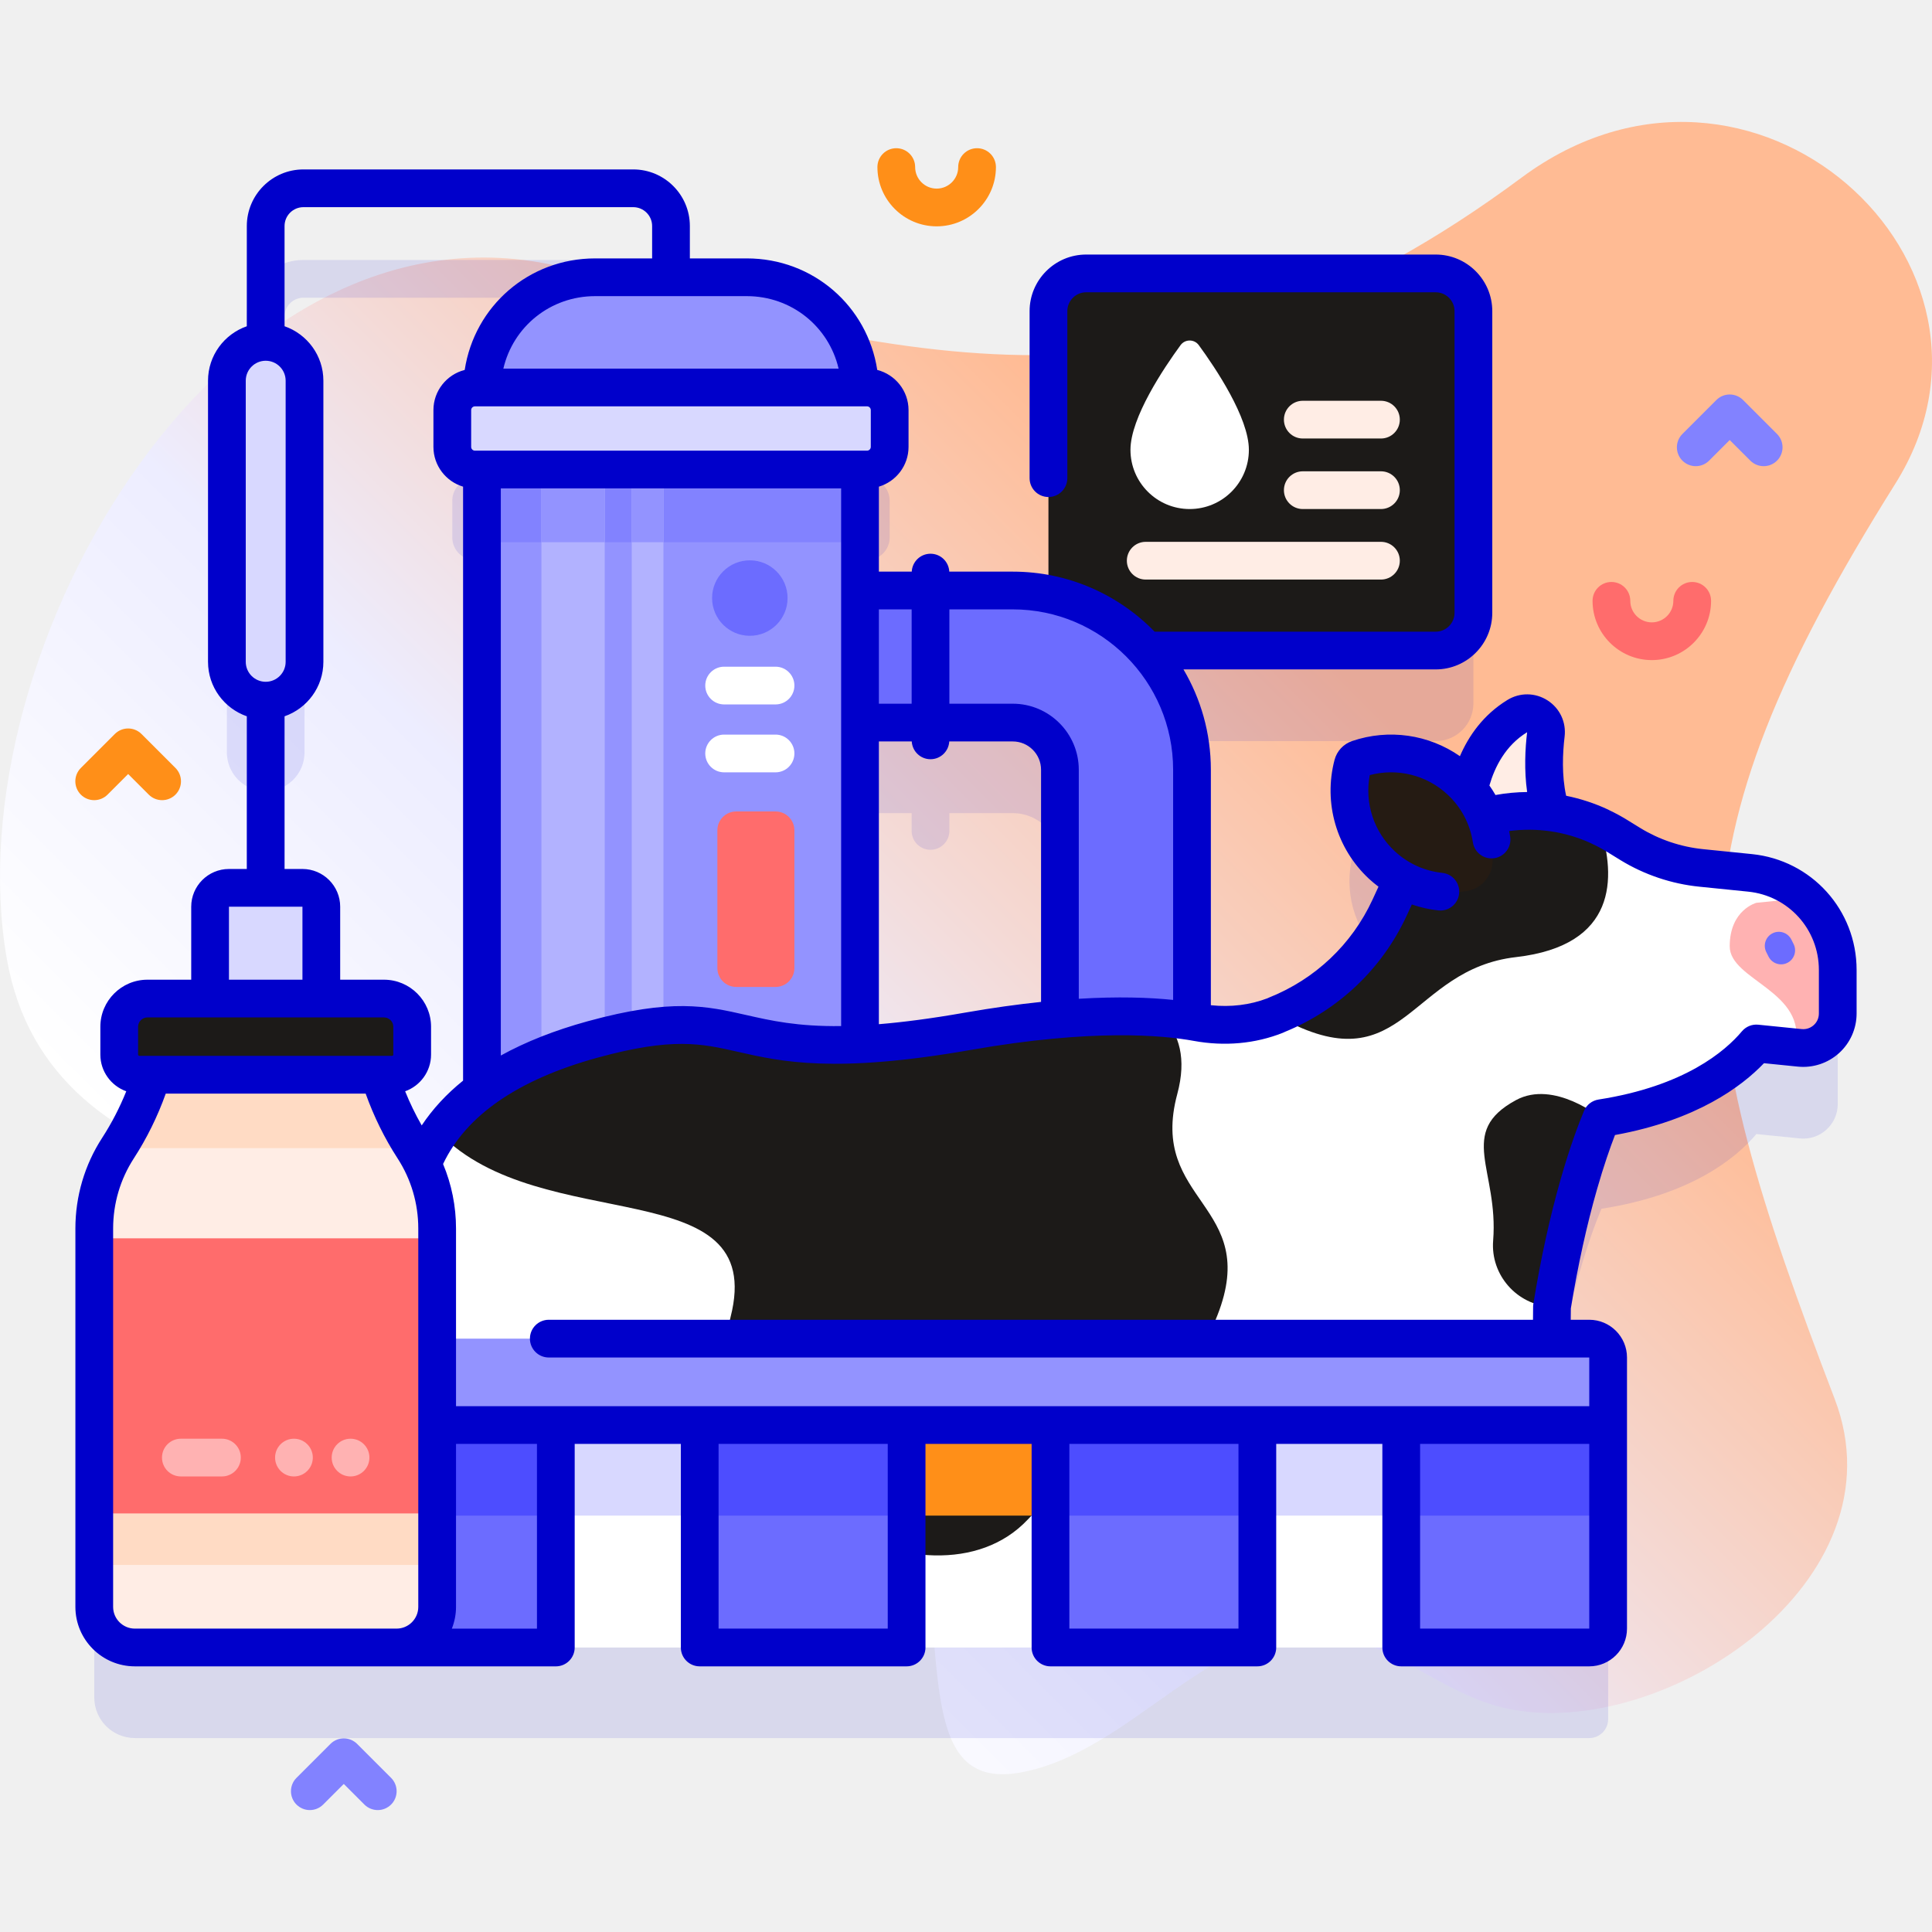
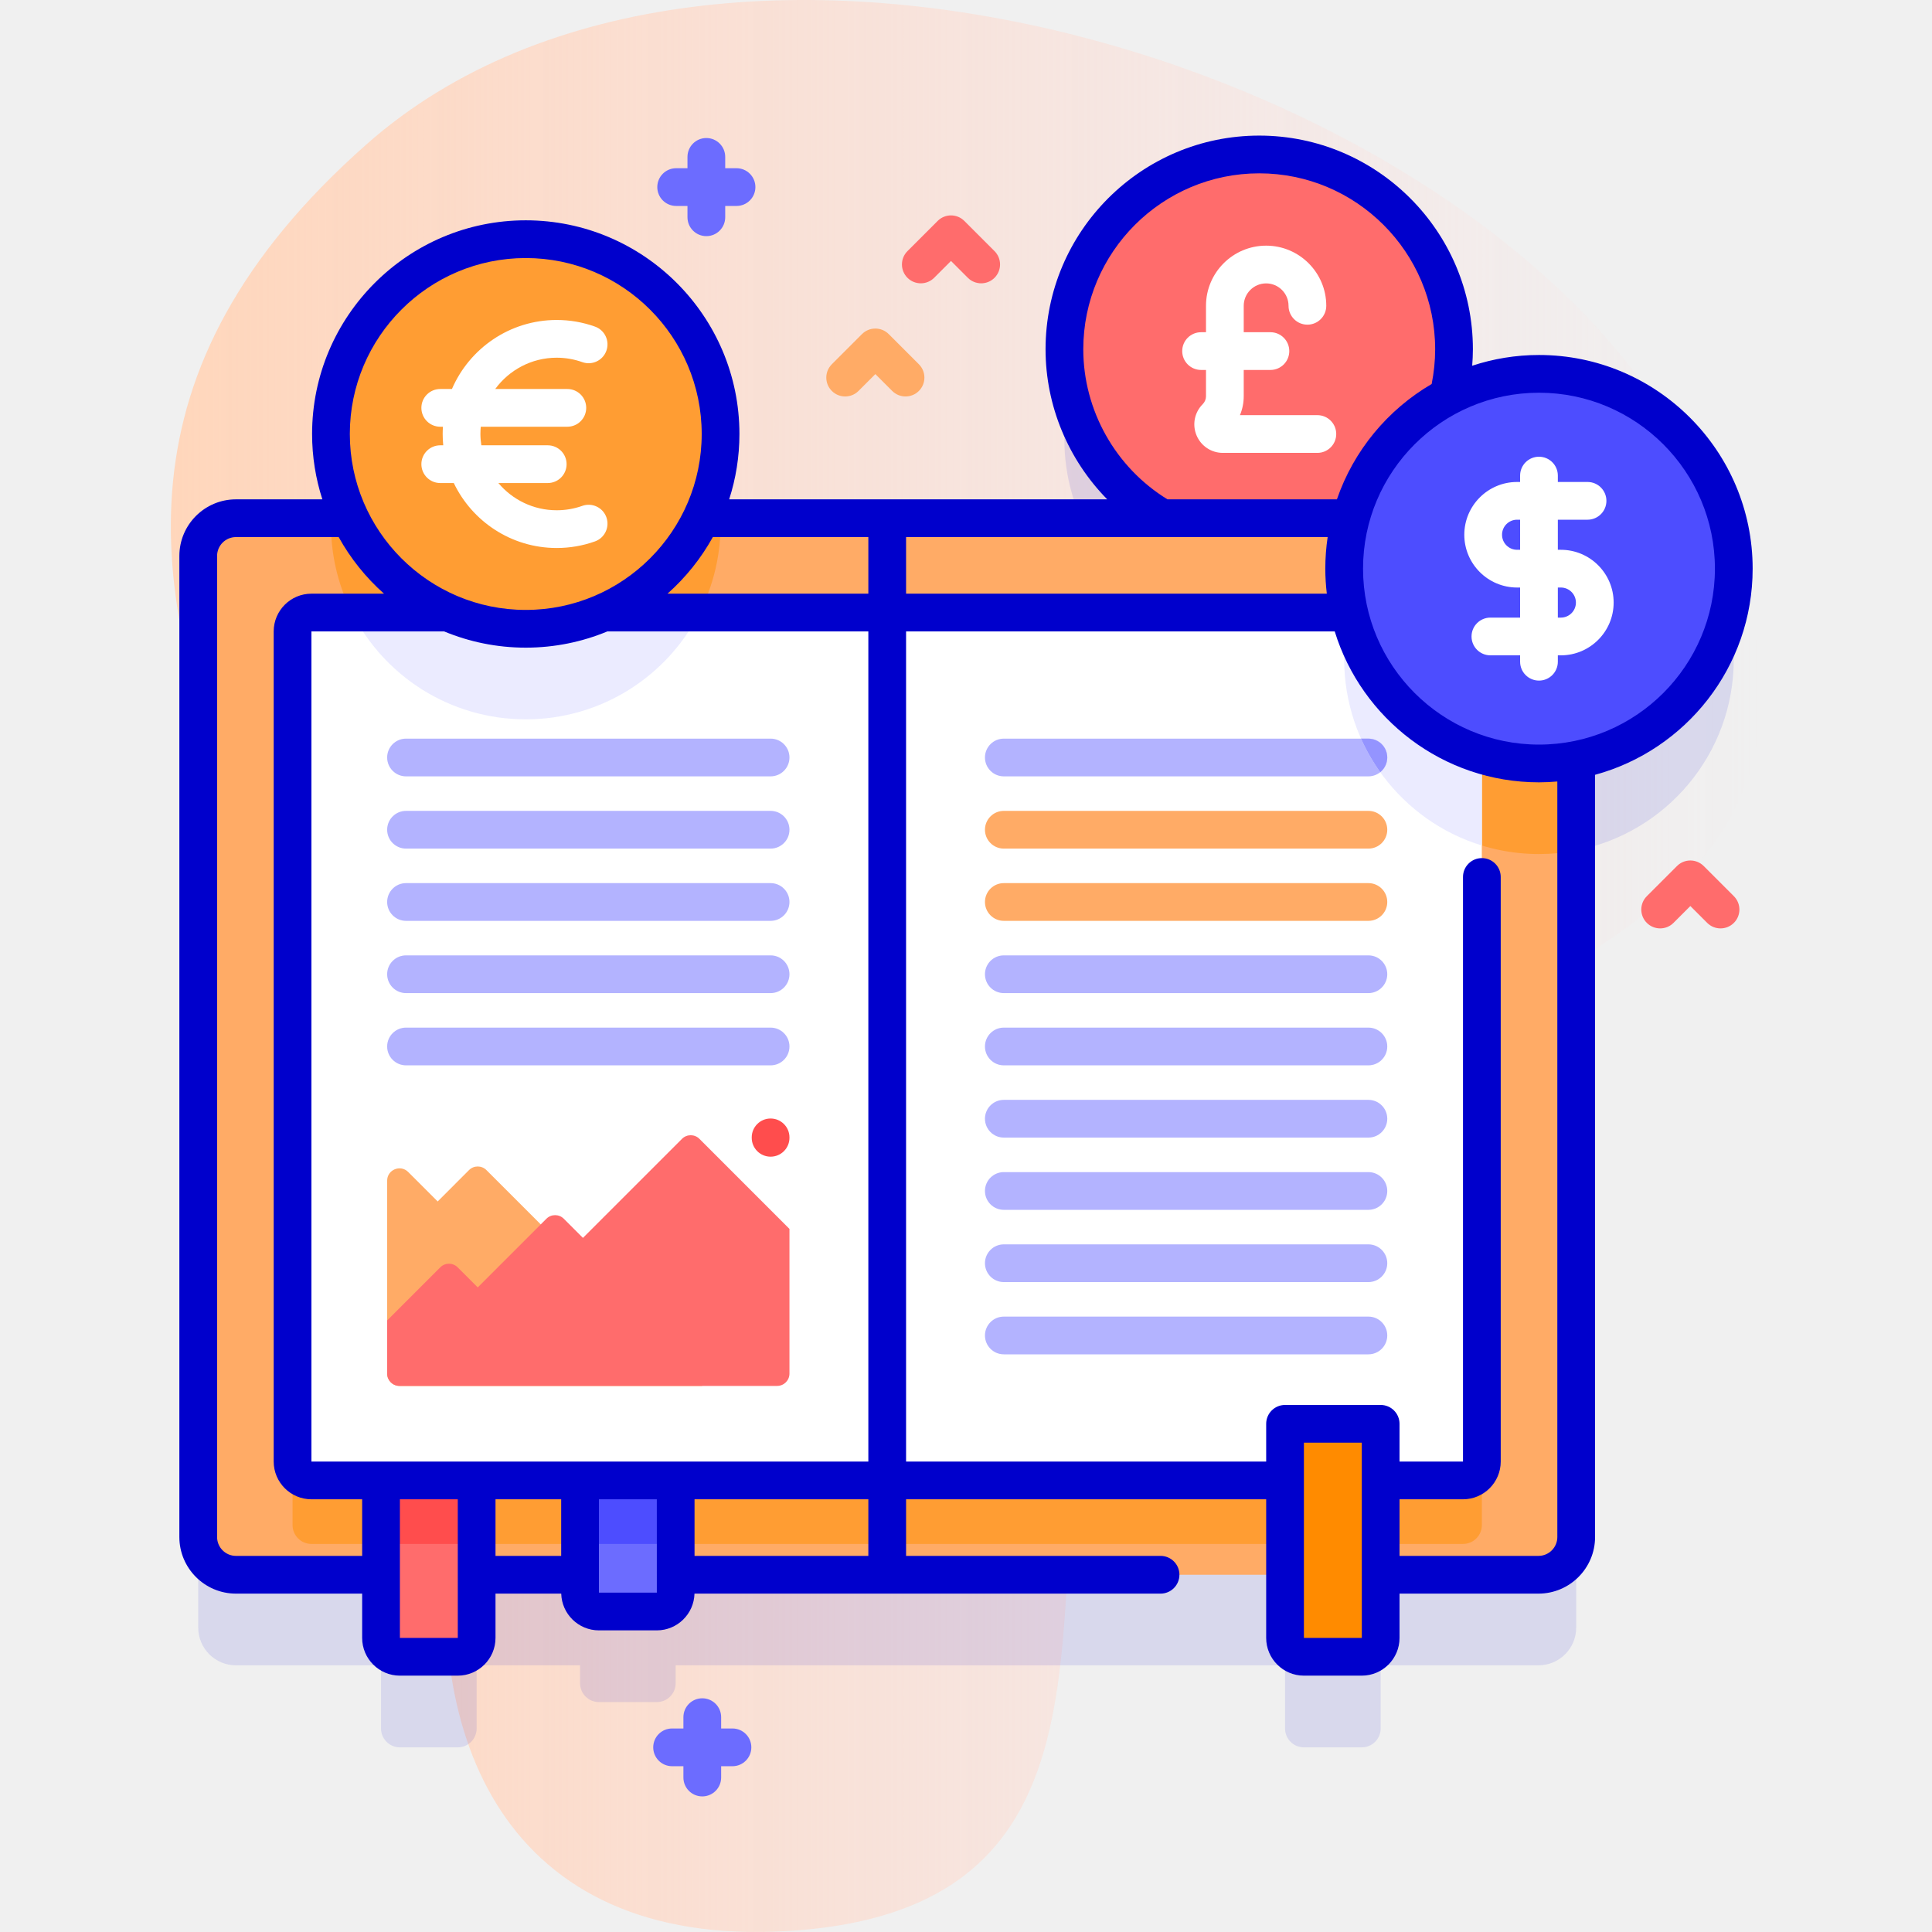
<svg xmlns="http://www.w3.org/2000/svg" version="1.1" width="512" height="512" x="0" y="0" viewBox="0 0 512 512" style="enable-background:new 0 0 512 512" xml:space="preserve" class="">
  <g>
-     <linearGradient id="SVGID_1_" gradientUnits="userSpaceOnUse" x1="129.392" x2="484.446" y1="398.555" y2="43.502">
-       <stop stop-opacity="1" stop-color="#ffffff" offset="0" />
-       <stop stop-opacity="1" stop-color="#ededff" offset="0.262" />
-       <stop stop-opacity="1" stop-color="#ffbb94" offset="0.629" />
+     <linearGradient id="SVGID_1_" gradientUnits="userSpaceOnUse" x1="45.274" x2="466.726" y1="256" y2="256">
+       <stop offset=".001" stop-color="#ffd6bb" />
+       <stop offset=".999" stop-color="#ffd9d9" stop-opacity="0" />
    </linearGradient>
    <g>
      <g>
-         <path d="m502.299 128.156c36.662-58.462-38.091-126.33-99.074-81.085-91.07 67.568-157.917 49.684-251.871 24.312-90.884-24.543-163.926 100.733-149.537 182.766 11.206 63.886 94.434 63.55 147.802 69.556 144.467 16.258 68.371 155.647 120.909 146.007 29.637-5.438 50.916-40.004 80.853-36.657 17.397 1.945 31.187 16.302 48.335 19.819 41.358 8.483 105.03-33.687 86.491-82.151-39.946-104.426-45.853-143.789 16.092-242.567z" fill="url(#SVGID_1_)" data-original="url(#SVGID_1_)" />
+         <path d="m97.146 38.232c-135.328 119.538 38.831 235.409 22.243 366.028-7.375 58.072 16.054 113.588 92.705 107.244 93.413-7.732 59.504-97.209 79.066-156.778 33.66-102.501 240.73-78.56 154.895-236.448-54.778-100.758-255.766-162.321-348.909-80.046z" fill="url(#SVGID_1_)" data-original="url(#SVGID_1_)" />
      </g>
      <g>
        <g>
-           <path d="m463.761 255.316-12.922-1.301c-6.648-.677-13.064-2.834-18.768-6.327l-3.654-2.246c-1.426-.873-2.887-1.657-4.385-2.353l-.001.001c-.002-.005-.003-.011-.005-.016-4.12-1.932-8.493-3.203-12.959-3.801-3.202-9.463-1.552-20.965-.505-26.198.271-1.353-1.022-2.478-2.34-2.068-12.749 3.969-17.316 14.785-18.952 22.264-.699-.828-1.452-1.625-2.266-2.382-7.528-7.002-17.989-8.865-27.079-5.767-.697.237-1.237.817-1.424 1.53-2.442 9.302.185 19.589 7.713 26.591 1.682 1.565 3.514 2.865 5.441 3.919l-3.379 7.324c-6.122 13.272-17.043 23.306-30.117 28.52.009.005.018.01.027.016-.036.015-.073.029-.109.044-6.591 2.626-13.819 3.139-20.798 1.861-.439-.081-.909-.16-1.394-.24v-66.696c0-12.131-4.554-23.195-12.038-31.59h76.621c5.523 0 10-4.477 10-10v-79.943c0-5.523-4.477-10-10-10h-92.617c-5.523 0-10 4.477-10 10v74.979c-3.059-.619-6.224-.946-9.466-.946h-16.791v-4.531c0-2.611-1.909-4.943-4.508-5.192-2.982-.285-5.492 2.053-5.492 4.977v4.746h-13.682v-32.061h1.856c3.314 0 6-2.686 6-6v-9.745c0-3.314-2.686-6-6-6h-1.877c-.423-16.199-13.678-29.204-29.98-29.204h-15.961c.544-.8.863-1.766.863-2.807v-10.778c0-8.284-6.716-15-15-15h-87.399c-8.284 0-15 6.716-15 15v32.007c-3.151 1.758-5.285 5.12-5.285 8.985v74.509c0 3.865 2.134 7.227 5.285 8.985v50.105c0 .275.038.54.081.803h-4.819c-2.761 0-5 2.239-5 5v24.342h-16.61c-4.126 0-7.47 3.344-7.47 7.47v7.377c0 2.947 2.389 5.336 5.336 5.336h3.403c-2.12 6.839-5.14 13.391-9.065 19.446-3.978 6.139-6.289 13.459-6.289 21.32v100.261c0 5.944 4.818 10.762 10.762 10.762l385.433-.002c2.761 0 5-2.239 5-5l-.003-71.849c0-2.761-2.239-5-5-5h-10.073c.122-2.725.192-5.526.192-8.423 4.367-26.895 10.302-43.292 13.1-49.994 23.99-3.725 35.825-13.563 41.065-19.802l11.496 1.158c5.383.553 10.07-3.672 10.07-9.09v-11.55c-.003-13.278-10.055-24.399-23.262-25.736zm-306.042-157.835c-16.301 0-29.556 13.004-29.98 29.204h-1.877c-3.314 0-6 2.686-6 6v9.745c0 3.314 2.686 6 6 6h1.856v164.407c-6.433 4.765-11.558 10.564-14.873 17.597-.32.679-.626 1.369-.92 2.066-.709-1.463-1.49-2.884-2.369-4.24-3.924-6.056-6.945-12.608-9.064-19.446h3.403c2.947 0 5.336-2.389 5.336-5.336v-7.377c0-4.126-3.344-7.47-7.47-7.47h-16.61v-24.341c0-2.761-2.239-5-5-5h-4.819c.043-.263.081-.528.081-.803v-50.104c3.151-1.758 5.286-5.12 5.286-8.985v-74.509c0-3.865-2.134-7.228-5.286-8.985v-32.008c0-2.757 2.243-5 5-5h87.403c2.757 0 5 2.243 5 5v10.778c0 1.041.319 2.007.863 2.807zm123.167 196.595c-7.126.602-15.23 1.623-24.385 3.228-11.697 2.051-20.983 3.08-28.588 3.45v-85.263h13.682v4.71c0 2.761 2.239 5 5 5s5-2.239 5-5v-4.71h16.791c6.893 0 12.5 5.607 12.5 12.5z" fill="#0000cb" opacity=".1" data-original="#0000cb" class="" />
          <g>
+             <path d="m459.47 174.7c0-28.512-23.114-51.625-51.625-51.625-8.68 0-16.854 2.152-24.034 5.937.988-3.989 1.521-8.157 1.521-12.451 0-28.512-23.113-51.625-51.625-51.625s-51.625 23.113-51.625 51.625c0 19.153 10.438 35.858 25.929 44.769h-245.481c-5.52 0-10 4.48-10 10v260c0 5.52 4.48 10 10 10h38.444v16.737c0 2.761 2.239 5 5 5h15.34c2.761 0 5-2.239 5-5v-16.737h27.405v4.737c0 2.761 2.239 5 5 5h15.34c2.761 0 5-2.239 5-5v-4.737h161.49v16.737c0 2.761 2.238 5 5 5h15.34c2.761 0 5-2.239 5-5v-16.737h41.82c5.52 0 10-4.48 10-10v-205.958c23.792-4.605 41.761-25.536 41.761-50.672z" fill="#0000cc" opacity=".1" data-original="#0000cc" class="" />
+             <g>
+               <circle cx="333.707" cy="92.56" fill="#ff6c6c" r="51.625" data-original="#ff6c6c" />
+               <path d="m349.114 110.018h-20.514c.656-1.569 1.001-3.268 1.001-5.019v-6.957h7.073c2.762 0 5-2.239 5-5s-2.238-5-5-5h-7.073v-7.003c0-3.274 2.663-5.938 5.937-5.938s5.938 2.664 5.938 5.938c0 2.761 2.238 5 5 5s5-2.239 5-5c0-8.788-7.149-15.938-15.938-15.938-8.787 0-15.937 7.149-15.937 15.938v7.003h-1.301c-2.762 0-5 2.239-5 5s2.238 5 5 5h1.302v6.957c0 .799-.312 1.551-.878 2.117-2.169 2.17-2.812 5.403-1.638 8.237 1.175 2.834 3.916 4.666 6.983 4.666h25.045c2.762 0 5-2.239 5-5s-2.238-5.001-5-5.001z" fill="#ffffff" data-original="#ffffff" class="" />
+             </g>
+             <path d="m417.71 147.33v260c0 5.52-4.48 10-10 10h-345.18c-5.52 0-10-4.48-10-10v-260c0-5.52 4.48-10 10-10h345.18c5.52 0 10 4.48 10 10z" fill="#ffab66" data-original="#ffab66" />
+             <g fill="#ff9d33">
+               <path d="m190.96 139.01c0 28.51-23.12 51.62-51.63 51.62s-51.62-23.11-51.62-51.62c0-.56.01-1.12.03-1.68h103.19c.02.56.03 1.12.03 1.68z" fill="#ff9d33" data-original="#ff9d33" />
+               <path d="m417.71 147.329v78.05c-3.19.63-6.49.95-9.86.95-28.52 0-51.63-23.12-51.63-51.63 0-14.7 6.14-27.97 16.01-37.37h35.48c5.52 0 10 4.48 10 10z" fill="#ff9d33" data-original="#ff9d33" />
+               <path d="m387.709 409.159h-305.178c-2.761 0-5-2.239-5-5v-219.996c0-2.761 2.239-5 5-5h305.178c2.761 0 5 2.239 5 5v219.996c0 2.761-2.239 5-5 5z" fill="#ff9d33" data-original="#ff9d33" />
+             </g>
+             <path d="m392.71 167.33v220c0 2.76-2.24 5-5 5h-305.18c-2.76 0-5-2.24-5-5v-220c0-2.76 2.24-5 5-5h305.18c2.76 0 5 2.24 5 5z" fill="#ffffff" data-original="#ffffff" class="" />
+             <path d="m185.4 162.33c-8.52 16.79-25.95 28.3-46.07 28.3s-37.55-11.51-46.06-28.3z" fill="#ebebff" data-original="#ebebff" />
+             <path d="m392.71 167.329v56.74c-21.13-6.46-36.49-26.13-36.49-49.37 0-4.26.52-8.41 1.49-12.37h30c2.76 0 5 2.24 5 5z" fill="#ebebff" data-original="#ebebff" />
+             <g>
+               <path d="m121.315 439.065h-15.34c-2.761 0-5-2.239-5-5v-41.739h25.34v41.739c0 2.762-2.239 5-5 5z" fill="#ff6c6c" data-original="#ff6c6c" />
+               <path d="m100.974 392.326h25.34v16.833h-25.34z" fill="#ff4d4d" data-original="#ff4d4d" />
+             </g>
+             <g>
+               <path d="m174.06 427.065h-15.34c-2.761 0-5-2.239-5-5v-29.739h25.34v29.739c0 2.762-2.238 5-5 5z" fill="#6c6cff" data-original="#6c6cff" />
+               <path d="m153.72 392.326h25.34v16.833h-25.34z" fill="#4d4dff" data-original="#4d4dff" />
+             </g>
+             <path d="m360.89 439.065h-15.34c-2.761 0-5-2.239-5-5v-56.739h25.34v56.739c0 2.762-2.239 5-5 5z" fill="#ff8b00" data-original="#ff8b00" />
+             <g>
+               <path d="m186.112 367.282h-80.248c-1.803 0-3.264-1.461-3.264-3.264v-51.127c0-2.908 3.516-4.364 5.572-2.308l7.815 7.815 8.306-8.312c1.274-1.275 3.341-1.276 4.616-.001z" fill="#ffab66" data-original="#ffab66" />
+               <path d="m209.216 325.674v38.344c0 1.803-1.461 3.264-3.264 3.264h-100.088c-1.803 0-3.264-1.461-3.264-3.264v-14.088l14.073-14.073c1.274-1.274 3.34-1.275 4.615-.001l5.32 5.315 18.189-18.189c1.275-1.275 3.341-1.275 4.616 0l5.072 5.072 26.251-26.251c1.275-1.275 3.341-1.275 4.616 0z" fill="#ff6c6c" data-original="#ff6c6c" />
+             </g>
            <g>
              <g>
-                 <g>
-                   <g>
-                     <path d="m380.469 172.401h-92.617c-5.523 0-10-4.477-10-10v-79.943c0-5.523 4.477-10 10-10h92.617c5.523 0 10 4.477 10 10v79.943c0 5.523-4.477 10-10 10z" fill="#1c1a18" data-original="#ffaa66" class="" />
-                   </g>
-                   <g>
-                     <g fill="#ffe7db">
-                       <path d="m345.252 116.209h20.716c2.761 0 5-2.239 5-5s-2.239-5-5-5h-20.716c-2.761 0-5 2.239-5 5s2.238 5 5 5z" fill="#ffede5" data-original="#ffe7db" class="" />
-                       <path d="m365.968 124.901h-20.716c-2.761 0-5 2.239-5 5s2.239 5 5 5h20.716c2.761 0 5-2.239 5-5 0-2.762-2.239-5-5-5z" fill="#ffede5" data-original="#ffe7db" class="" />
-                       <path d="m365.968 143.591h-62.34c-2.761 0-5 2.239-5 5s2.239 5 5 5h62.34c2.761 0 5-2.239 5-5s-2.239-5-5-5z" fill="#ffede5" data-original="#ffe7db" class="" />
-                     </g>
-                     <g>
-                       <path d="m330.965 119.211c0 8.665-7.025 15.69-15.69 15.69s-15.69-7.025-15.69-15.69c0-8.535 8.873-21.726 13.274-27.744 1.195-1.634 3.638-1.634 4.833 0 4.401 6.017 13.273 19.208 13.273 27.744z" fill="#ffffff" data-original="#ffffff" class="" />
-                     </g>
-                   </g>
-                 </g>
-                 <g>
-                   <path d="m298.386 343.705c-9.665 0-17.5-7.835-17.5-17.5v-122.214c0-6.893-5.607-12.5-12.5-12.5h-47.502c-9.665 0-17.5-7.835-17.5-17.5s7.835-17.5 17.5-17.5h47.502c26.191 0 47.5 21.309 47.5 47.5v122.214c0 9.665-7.835 17.5-17.5 17.5z" fill="#6c6cff" data-original="#6c6cff" class="" />
-                 </g>
-               </g>
-               <path d="m227.914 297.883h-100.195v-194.402c0-16.569 13.431-30 30-30h40.194c16.569 0 30 13.431 30 30v194.402z" fill="#9393ff" data-original="#9393ff" class="" />
-               <path d="m127.719 115.181h100.194v28.51h-100.194z" fill="#8282ff" data-original="#8282ff" class="" />
-               <g>
-                 <path d="m143.48 115.181h16.779v182.702h-16.779z" fill="#b2b2ff" data-original="#b2b2ff" class="" />
-                 <path d="m143.48 115.181h16.779v28.51h-16.779z" fill="#9393ff" data-original="#9393ff" class="" />
+                 <path d="m204.216 282.329h-96.616c-2.762 0-5-2.239-5-5s2.238-5 5-5h96.616c2.762 0 5 2.239 5 5s-2.239 5-5 5z" fill="#b3b3ff" data-original="#b3b3ff" />
              </g>
              <g>
-                 <path d="m167.427 115.181h8.389v182.702h-8.389z" fill="#b2b2ff" data-original="#b2b2ff" class="" />
-                 <path d="m167.427 115.181h8.389v28.51h-8.389z" fill="#9393ff" data-original="#9393ff" class="" />
+                 <path d="m204.216 263.182h-96.616c-2.762 0-5-2.239-5-5s2.238-5 5-5h96.616c2.762 0 5 2.239 5 5s-2.239 5-5 5z" fill="#b3b3ff" data-original="#b3b3ff" />
              </g>
              <g>
-                 <g fill="#fff">
-                   <path d="m424.027 219.074c-9.143-4.287-19.526-5.355-29.428-2.914-9.205 0-17.57 5.353-21.426 13.712l-4.896 10.615c-6.122 13.272-17.043 23.306-30.117 28.52.848.504 1.718 1 2.636 1.476 31.376 16.276 32.837-13.612 60.962-16.839 26.855-3.082 26.523-21.112 22.269-34.57z" fill="#ffffff" data-original="#ffffff" class="" />
-                   <path d="m424.39 296.335c-2.798 6.702-8.733 23.099-13.1 49.994-.066-.003-.132-.007-.198-.01-9.098-.486-16.115-8.449-15.393-17.532 1.489-18.718-9.695-28.728 6.055-37.246 10.124-5.49 22.636 4.794 22.636 4.794z" fill="#ffffff" data-original="#ffffff" class="" />
-                   <path d="m463.761 231.316-12.922-1.301c-6.648-.677-13.064-2.834-18.768-6.327l-3.654-2.246c-1.426-.873-2.887-1.657-4.385-2.353l-12.797 18.964-54.485 30.959h-18.536c-.045.018-.091.036-.136.054-6.591 2.626-13.819 3.139-20.798 1.861-9.219-1.689-28.46-3.289-60.779 2.377-67.118 11.766-55.046-10.013-99.417 2.154-20.168 5.531-36.774 15.14-44.238 30.976-21.197 44.977 15.99 130.17 15.99 130.17h242.832s39.621-17.866 39.621-90.275l-3.048-28.197 16.148-21.798c23.99-3.725 35.825-13.563 41.065-19.802l11.496 1.158c5.383.553 10.07-3.672 10.07-9.09v-11.55c0-13.276-10.052-24.397-23.259-25.734z" fill="#ffffff" data-original="#ffffff" class="" />
-                 </g>
-                 <path d="m116.487 401.654h284.642c2.825-6.485 5.303-14.067 7.104-22.901h-297.538c1.691 8.074 3.715 15.831 5.792 22.901z" fill="#d8d8ff" data-original="#d8d8ff" class="" />
-                 <path d="m193.602 349.06c-11.597 45.423 53.154 80.879 78.765 53.637s38.658-24.644 50.255-54.121-18.362-29.96-10.631-58.649c2.562-9.508.399-15.876-3.636-20.145-10.819-.889-27.676-.717-51.853 3.521-67.118 11.766-55.046-10.013-99.417 2.154-17.396 4.77-32.125 12.586-40.64 24.803 27.005 27.941 87.127 9.751 77.157 48.8z" fill="#1c1a18" data-original="#ffaa66" class="" />
-                 <path d="m196.58 378.752c4.366 9.218 11.656 17.103 20.194 22.901h56.593c10.818-11.324 19.368-17.354 26.509-22.901z" fill="#ff8f18" data-original="#ff9c33" class="" />
-                 <g>
-                   <g>
-                     <path d="m388.359 216.931s-.314-18.546 13.717-27.157c3.585-2.2 8.101.694 7.599 4.87-.771 6.418-.974 15.366 2.157 22.639 0-.001-13.895 8.429-23.473-.352z" fill="#ffede5" data-original="#ffe7db" class="" />
-                     <path d="m487.018 268.602v-11.556c0-7.446-3.165-14.211-8.273-18.953-.584-.055-1.181-.063-1.789-.001l-11.493 1.16s-7.071 1.847-7.071 11.529c0 9.067 20.79 11.879 17.329 26.795l1.235.125c5.385.542 10.062-3.686 10.062-9.099z" fill="#ffb2b2" data-original="#ffb2b2" class="" />
-                     <path d="m424.027 219.074c-9.143-4.287-19.526-5.355-29.428-2.914-9.205 0-17.57 5.353-21.426 13.712l-4.896 10.615c-6.122 13.272-17.043 23.306-30.117 28.52.848.504 1.718 1 2.636 1.476 31.376 16.276 32.837-13.612 60.962-16.839 26.855-3.082 26.523-21.112 22.269-34.57z" fill="#1c1a18" data-original="#ffaa66" class="" />
-                     <path d="m424.39 296.335c-2.798 6.702-8.733 23.099-13.1 49.994-.066-.003-.132-.007-.198-.01-9.098-.486-16.115-8.449-15.393-17.532 1.489-18.718-9.695-28.728 6.055-37.246 10.124-5.49 22.636 4.794 22.636 4.794z" fill="#1c1a18" data-original="#ffaa66" class="" />
-                     <g>
-                       <path d="m472.006 255.563c-1.362 0-2.673-.751-3.325-2.052l-.598-1.194c-.919-1.834-.177-4.067 1.658-4.986 1.836-.919 4.067-.176 4.986 1.658l.598 1.194c.919 1.834.177 4.067-1.658 4.986-.534.268-1.102.394-1.661.394z" fill="#6c6cff" data-original="#6c6cff" class="" />
-                     </g>
-                   </g>
-                 </g>
-                 <path d="m387.005 206.89c6.267 5.828 9.129 13.942 8.516 21.863-.29 3.751-3.166 6.844-6.886 7.407-7.86 1.189-16.153-1.087-22.42-6.916-7.529-7.002-10.155-17.29-7.713-26.591.187-.712.727-1.292 1.424-1.53 9.09-3.098 19.551-1.235 27.079 5.767z" fill="#251b13" data-original="#ffc498" class="" />
-                 <g>
-                   <g>
-                     <g>
-                       <path d="m92.475 363.002h54.82v73.6h-54.82z" fill="#6c6cff" data-original="#6c6cff" class="" />
-                     </g>
-                     <path d="m92.475 363.002h54.82v38.65h-54.82z" fill="#4d4dff" data-original="#4d4dff" class="" />
-                   </g>
-                   <g>
-                     <g>
-                       <path d="m185.425 363.002h54.83v73.6h-54.83z" fill="#6c6cff" data-original="#6c6cff" class="" />
-                     </g>
-                     <path d="m185.425 363.002h54.83v38.65h-54.83z" fill="#4d4dff" data-original="#4d4dff" class="" />
-                   </g>
-                   <g>
-                     <g>
-                       <path d="m278.385 363.002h54.83v73.6h-54.83z" fill="#6c6cff" data-original="#6c6cff" class="" />
-                     </g>
-                     <path d="m278.385 363.002h54.83v38.65h-54.83z" fill="#4d4dff" data-original="#4d4dff" class="" />
-                   </g>
-                   <g>
-                     <g>
-                       <path d="m426.175 363.002v68.6c0 2.761-2.239 5-5 5h-49.83v-73.6z" fill="#6c6cff" data-original="#6c6cff" class="" />
-                     </g>
-                     <path d="m371.345 363.002h54.83v38.65h-54.83z" fill="#4d4dff" data-original="#4d4dff" class="" />
-                   </g>
-                   <path d="m426.171 377.654h-333.7v-17.901c0-2.761 2.239-5 5-5h323.7c2.761 0 5 2.239 5 5z" fill="#9393ff" data-original="#9393ff" class="" />
-                 </g>
-               </g>
-               <path d="m229.77 124.43h-103.907c-3.314 0-6-2.686-6-6v-9.745c0-3.314 2.686-6 6-6h103.907c3.314 0 6 2.686 6 6v9.745c0 3.313-2.686 6-6 6z" fill="#d8d8ff" data-original="#d8d8ff" class="" />
-               <circle cx="198.713" cy="158.491" fill="#6c6cff" r="10" data-original="#6c6cff" class="" />
-               <g>
-                 <path d="m191.901 194.677h13.624c2.761 0 5 2.239 5 5s-2.239 5-5 5h-13.624c-2.761 0-5-2.239-5-5s2.239-5 5-5z" fill="#ffffff" data-original="#ffffff" class="" />
+                 <path d="m204.216 244.036h-96.616c-2.762 0-5-2.239-5-5s2.238-5 5-5h96.616c2.762 0 5 2.239 5 5s-2.239 5-5 5z" fill="#b3b3ff" data-original="#b3b3ff" />
              </g>
              <g>
-                 <path d="m191.901 176.682h13.624c2.761 0 5 2.239 5 5s-2.239 5-5 5h-13.624c-2.761 0-5-2.239-5-5s2.239-5 5-5z" fill="#ffffff" data-original="#ffffff" class="" />
+                 <path d="m204.216 224.89h-96.616c-2.762 0-5-2.239-5-5s2.238-5 5-5h96.616c2.762 0 5 2.239 5 5s-2.239 5-5 5z" fill="#b3b3ff" data-original="#b3b3ff" />
              </g>
-               <path d="m190.11 256.552v-36.507c0-2.761 2.239-5 5-5h10.415c2.761 0 5 2.239 5 5v36.507c0 2.761-2.239 5-5 5h-10.415c-2.762 0-5-2.239-5-5z" fill="#ff6c6c" data-original="#ff6c6c" class="" />
              <g>
-                 <g>
-                   <g>
-                     <path d="m99.768 282.358h-58.708c-2.13 7.728-5.398 15.125-9.791 21.903-3.978 6.139-6.289 13.459-6.289 21.32v100.262c0 5.944 4.818 10.762 10.762 10.762h69.344c5.944 0 10.762-4.818 10.762-10.762v-100.263c0-7.861-2.311-15.181-6.289-21.32-4.393-6.777-7.662-14.174-9.791-21.902z" fill="#ffede5" data-original="#ffe7db" class="" />
-                     <path d="m99.768 282.358h-58.708c-2.13 7.728-5.398 15.125-9.791 21.903h78.289c-4.392-6.778-7.661-14.175-9.79-21.903z" fill="#ffdbc4" data-original="#ffd5ba" class="" />
-                     <path d="m24.98 328.167h90.868v72.966h-90.868z" fill="#ff6c6c" data-original="#ff6c6c" class="" />
-                     <path d="m24.98 401.133h90.868v13.593h-90.868z" fill="#ffdbc4" data-original="#ffd5ba" class="" />
-                   </g>
-                   <g>
-                     <path d="m85.152 264.766h-29.477v-24.476c0-2.761 2.239-5 5-5h19.476c2.761 0 5 2.239 5 5v24.476z" fill="#d8d8ff" data-original="#d8d8ff" class="" />
-                     <path d="m103.897 284.814h-66.966c-2.947 0-5.336-2.389-5.336-5.336v-7.377c0-4.126 3.344-7.47 7.47-7.47h62.697c4.126 0 7.47 3.344 7.47 7.47v7.377c0 2.947-2.389 5.336-5.335 5.336z" fill="#1c1a18" data-original="#ffaa66" class="" />
-                   </g>
-                 </g>
-                 <g>
-                   <g>
-                     <path d="m47.929 391.274h10.888c2.761 0 5-2.239 5-5s-2.239-5-5-5h-10.888c-2.761 0-5 2.239-5 5s2.238 5 5 5z" fill="#ffb2b2" data-original="#ffb2b2" class="" />
-                   </g>
-                   <g fill="#ffb2b2">
-                     <circle cx="77.899" cy="386.274" r="5" fill="#ffb2b2" data-original="#ffb2b2" class="" />
-                     <circle cx="92.899" cy="386.274" r="5" fill="#ffb2b2" data-original="#ffb2b2" class="" />
-                   </g>
-                 </g>
+                 <path d="m204.216 205.744h-96.616c-2.762 0-5-2.239-5-5s2.238-5 5-5h96.616c2.762 0 5 2.239 5 5s-2.239 5-5 5z" fill="#b3b3ff" data-original="#b3b3ff" />
              </g>
            </g>
            <g>
-               <path d="m70.414 185.682c-5.681 0-10.286-4.605-10.286-10.285v-74.509c0-5.681 4.605-10.285 10.285-10.285 5.681 0 10.285 4.605 10.285 10.285v74.509c.001 5.68-4.604 10.285-10.284 10.285z" fill="#d8d8ff" data-original="#d8d8ff" class="" />
-               <path d="m464.265 226.345-12.924-1.31c-5.873-.592-11.634-2.531-16.646-5.602l-3.675-2.265c-1.505-.916-3.016-1.733-4.497-2.434-.121-.07-.246-.135-.374-.195-3.559-1.664-7.292-2.879-11.105-3.654-1.197-5.423-.926-11.348-.411-15.64.471-3.852-1.262-7.544-4.521-9.637-3.263-2.094-7.342-2.132-10.651-.098-6.393 3.933-10.241 9.51-12.568 14.885-8.27-5.758-18.851-7.321-28.578-4.007-2.294.781-4.032 2.647-4.648 4.993-2.996 11.413.509 23.491 9.145 31.522.8.744 1.641 1.426 2.501 2.078l-1.571 3.414c-5.474 11.868-15.217 21.091-27.435 25.97-.15.06-.296.126-.438.2-4.628 1.769-9.751 2.383-14.979 1.827v-62.402c0-9.699-2.654-18.785-7.258-26.589h66.838c8.271 0 15-6.729 15-15v-79.943c0-8.271-6.729-15-15-15h-92.617c-8.271 0-15 6.729-15 15v44.254c0 2.761 2.238 5 5 5s5-2.239 5-5v-44.254c0-2.757 2.243-5 5-5h92.617c2.757 0 5 2.243 5 5v79.943c0 2.757-2.243 5-5 5h-74.481c-9.544-9.804-22.868-15.911-37.598-15.911h-16.82c-.135-2.64-2.3-4.745-4.974-4.745s-4.839 2.105-4.974 4.745h-8.711v-22.523c4.539-1.355 7.86-5.563 7.86-10.537v-9.745c0-5.13-3.535-9.438-8.293-10.649-2.589-16.895-16.986-29.556-34.569-29.556h-15.09v-8.58c0-8.271-6.729-15-15-15h-87.41c-8.271 0-15 6.729-15 15v26.561c-5.975 2.079-10.282 7.753-10.282 14.427v74.509c0 6.674 4.307 12.348 10.282 14.427v40.466h-4.735c-5.514 0-10 4.486-10 10v19.342h-11.61c-6.876 0-12.47 5.594-12.47 12.47v7.377c0 4.481 2.872 8.295 6.868 9.724-1.75 4.338-3.882 8.473-6.389 12.337-4.641 7.16-7.094 15.473-7.094 24.04v100.26c0 8.69 7.07 15.76 15.76 15.76l111.559.004c2.761 0 5-2.239 5-5v-53.95h28.131v53.946c0 2.761 2.239 5 5 5h54.83c2.761 0 5-2.239 5-5v-53.946h28.13v53.946c0 2.761 2.238 5 5 5h54.82c2.762 0 5-2.239 5-5v-53.946h28.13v53.946c0 2.761 2.238 5 5 5h49.83c5.514 0 10-4.486 10-10l.001-71.848c0-5.514-4.486-10-10-10h-4.912c.017-.99.029-1.991.031-3.014 1.876-11.437 4.212-22.066 6.946-31.601 1.79-6.245 3.458-11.001 4.75-14.343 21.663-3.931 33.579-12.856 39.485-19.036l8.97.905c3.976.408 7.951-.896 10.916-3.573 2.963-2.675 4.662-6.5 4.662-10.491v-11.55c.001-15.91-11.933-29.111-27.754-30.704zm-59.56-32.3c-.518 4.321-.818 10.065.003 15.848-2.808.025-5.616.287-8.391.794-.499-.862-1.028-1.708-1.608-2.522 1.396-4.844 4.229-10.59 9.996-14.12zm-153.11-32.555h16.794c23.435 0 42.5 19.065 42.5 42.5v60.998c-6.387-.655-14.625-.928-25-.302v-60.696c0-9.649-7.851-17.5-17.5-17.5h-16.794zm-18.685 0h8.685v25h-8.685zm0 35h8.714c.153 2.624 2.309 4.711 4.971 4.711s4.818-2.087 4.971-4.711h16.824c4.136 0 7.5 3.364 7.5 7.5v61.526c-6.128.638-12.86 1.564-20.253 2.859-8.937 1.567-16.385 2.526-22.726 3.048v-74.933zm-3.14-88.805c.551 0 1 .449 1 1v9.745c0 .551-.449 1-1 1h-103.907c-.551 0-1-.449-1-1v-9.745c0-.551.449-1 1-1zm-6.86 21.745v142.491c-11.593.147-18.611-1.445-25.114-2.922-10.582-2.405-19.721-4.481-42.039 1.64-8.766 2.405-16.443 5.445-23.037 9.089v-150.298zm-25-50.95c11.889 0 21.743 8.104 24.326 19.205h-88.841c2.583-11.101 12.436-19.205 24.326-19.205zm-122.5-18.58c0-2.757 2.243-5 5-5h87.41c2.757 0 5 2.243 5 5v8.58h-15.1c-17.583 0-31.98 12.662-34.567 29.556-4.757 1.212-8.29 5.52-8.29 10.648v9.745c0 4.973 3.319 9.181 7.857 10.537v157.414c-4.408 3.551-8.063 7.511-10.962 11.868-1.659-2.895-3.128-5.916-4.391-9.047 3.995-1.43 6.866-5.243 6.866-9.723v-7.377c0-6.876-5.594-12.47-12.47-12.47h-11.61v-19.341c0-5.514-4.486-10-10-10h-4.743v-40.463c5.979-2.077 10.289-7.753 10.289-14.43v-74.509c0-6.677-4.31-12.353-10.289-14.43zm-10.282 115.497v-74.509c0-2.915 2.371-5.286 5.285-5.286 2.915 0 5.286 2.371 5.286 5.286v74.509c0 2.914-2.371 5.285-5.286 5.285-2.913 0-5.285-2.371-5.285-5.285zm-4.453 64.893h19.477v19.342h-19.477zm-24.08 31.812c0-1.362 1.108-2.47 2.47-2.47h62.697c1.362 0 2.47 1.108 2.47 2.47v7.377c0 .185-.151.335-.336.335h-66.965c-.185 0-.335-.15-.335-.335v-7.377zm-6.615 153.738v-100.26c0-6.632 1.897-13.064 5.485-18.6 3.453-5.324 6.286-11.087 8.464-17.167h52.972c2.177 6.078 5.01 11.841 8.463 17.166 3.589 5.537 5.486 11.969 5.486 18.601v100.26c0 3.176-2.584 5.76-5.76 5.76h-69.35c-3.176 0-5.76-2.584-5.76-5.76zm112.319 5.764h-22.556c.706-1.788 1.107-3.728 1.107-5.764v-43.186h21.449zm92.961-.004h-44.83v-48.946h44.83zm92.95 0h-44.82v-48.946h44.82zm92.96 0h-44.83v-48.946h44.83zm60.85-163c0 1.185-.484 2.275-1.364 3.069-.881.796-2.019 1.169-3.203 1.046l-11.5-1.16c-1.643-.168-3.268.492-4.331 1.759-4.393 5.231-15.17 14.535-37.998 18.075-1.721.267-3.18 1.411-3.849 3.019-1.46 3.504-3.712 9.467-6.151 17.974-2.873 10.02-5.318 21.171-7.268 33.145-.044.266-.065.535-.065.804 0 1.166-.013 2.304-.033 3.422h-260.822c-2.761 0-5 2.239-5 5s2.239 5 5 5h275.735v12.901h-300.321v-47.074c0-5.923-1.174-11.723-3.432-17.106 6.135-12.928 19.922-22.414 40.984-28.192 19.899-5.458 27.524-3.726 37.177-1.532 11.408 2.592 25.606 5.818 61.783-.525 32.03-5.61 50.724-3.897 59.017-2.377 8.145 1.494 16.286.755 23.549-2.132.081-.032.161-.066.24-.103.087-.039.188-.086.259-.121.018-.009.034-.018.052-.026 14.388-5.88 25.861-16.83 32.344-30.885l1.326-2.881c2.256.774 4.606 1.312 7.033 1.57.18.019.357.028.534.028 2.524 0 4.693-1.906 4.966-4.472.292-2.746-1.697-5.209-4.443-5.501-4.758-.506-9.121-2.492-12.617-5.745-5.56-5.17-8.023-12.781-6.62-20.169 7.275-1.933 15.044-.028 20.599 5.139 3.641 3.385 5.968 7.776 6.732 12.699.423 2.729 2.98 4.598 5.707 4.174 2.729-.423 4.598-2.979 4.174-5.708-.077-.498-.174-.989-.273-1.479 7.317-.981 14.844.111 21.615 3.195.125.072.254.138.386.199 1.261.58 2.566 1.279 3.855 2.064l3.663 2.258c6.3 3.858 13.52 6.289 20.876 7.03l12.924 1.31c10.695 1.077 18.761 10 18.761 20.755v11.553z" fill="#0000cb" data-original="#0000cb" class="" />
+               <g>
+                 <path d="m362.64 282.329h-96.616c-2.762 0-5-2.239-5-5s2.238-5 5-5h96.616c2.762 0 5 2.239 5 5s-2.238 5-5 5z" fill="#b3b3ff" data-original="#b3b3ff" />
+               </g>
+               <g>
+                 <path d="m362.64 263.182h-96.616c-2.762 0-5-2.239-5-5s2.238-5 5-5h96.616c2.762 0 5 2.239 5 5s-2.238 5-5 5z" fill="#b3b3ff" data-original="#b3b3ff" />
+               </g>
+               <g>
+                 <path d="m362.64 244.036h-96.616c-2.762 0-5-2.239-5-5s2.238-5 5-5h96.616c2.762 0 5 2.239 5 5s-2.238 5-5 5z" fill="#ffab66" data-original="#ffab66" />
+               </g>
+               <g>
+                 <path d="m362.64 224.89h-96.616c-2.762 0-5-2.239-5-5s2.238-5 5-5h96.616c2.762 0 5 2.239 5 5s-2.238 5-5 5z" fill="#ffab66" data-original="#ffab66" />
+               </g>
+               <g>
+                 <path d="m362.64 205.744h-96.616c-2.762 0-5-2.239-5-5s2.238-5 5-5h96.616c2.762 0 5 2.239 5 5s-2.238 5-5 5z" fill="#b3b3ff" data-original="#b3b3ff" />
+               </g>
            </g>
+             <g>
+               <g>
+                 <path d="m362.64 358.913h-96.616c-2.762 0-5-2.239-5-5s2.238-5 5-5h96.616c2.762 0 5 2.239 5 5s-2.238 5-5 5z" fill="#b3b3ff" data-original="#b3b3ff" />
+               </g>
+               <g>
+                 <path d="m362.64 339.767h-96.616c-2.762 0-5-2.239-5-5s2.238-5 5-5h96.616c2.762 0 5 2.239 5 5s-2.238 5-5 5z" fill="#b3b3ff" data-original="#b3b3ff" />
+               </g>
+               <g>
+                 <path d="m362.64 320.621h-96.616c-2.762 0-5-2.239-5-5s2.238-5 5-5h96.616c2.762 0 5 2.239 5 5s-2.238 5-5 5z" fill="#b3b3ff" data-original="#b3b3ff" />
+               </g>
+               <g>
+                 <path d="m362.64 301.475h-96.616c-2.762 0-5-2.239-5-5s2.238-5 5-5h96.616c2.762 0 5 2.239 5 5s-2.238 5-5 5z" fill="#b3b3ff" data-original="#b3b3ff" />
+               </g>
+             </g>
+             <g>
+               <path d="m204.216 306.532c-2.761 0-5-2.239-5-5v-.115c0-2.761 2.239-5 5-5s5 2.239 5 5v.115c0 2.761-2.239 5-5 5z" fill="#ff4d4d" data-original="#ff4d4d" />
+             </g>
+             <g>
+               <circle cx="407.845" cy="150.7" fill="#4d4dff" r="51.625" data-original="#4d4dff" />
+               <path d="m413.647 145.7h-.803v-7.972h7.872c2.762 0 5-2.239 5-5s-2.238-5-5-5h-7.872v-1.692c0-2.761-2.238-5-5-5s-5 2.239-5 5v1.692h-.803c-7.712 0-13.986 6.274-13.986 13.986s6.274 13.986 13.986 13.986h.803v7.972h-7.872c-2.762 0-5 2.239-5 5s2.238 5 5 5h7.872v1.692c0 2.761 2.238 5 5 5s5-2.239 5-5v-1.692h.803c7.712 0 13.986-6.274 13.986-13.986s-6.274-13.986-13.986-13.986zm-11.605 0c-2.198 0-3.986-1.788-3.986-3.986s1.788-3.986 3.986-3.986h.803v7.972zm11.605 17.971h-.803v-7.971h.803c2.198 0 3.986 1.788 3.986 3.986s-1.787 3.985-3.986 3.985z" fill="#ffffff" data-original="#ffffff" class="" />
+             </g>
+             <path d="m367.64 200.749c0 1.57-.73 2.97-1.86 3.89-1.98-2.77-3.69-5.75-5.09-8.89h1.95c2.76 0 5 2.229 5 5z" fill="#ebebff" data-original="#ebebff" />
+             <g>
+               <path d="m367.64 200.749c0 1.57-.73 2.97-1.86 3.89-1.98-2.77-3.69-5.75-5.09-8.89h1.95c2.76 0 5 2.229 5 5z" fill="#9494ff" data-original="#9494ff" />
+             </g>
+           </g>
+           <g>
+             <path d="m239.978 105.068c-1.279 0-2.56-.488-3.535-1.464l-4.465-4.464-4.465 4.464c-1.951 1.952-5.119 1.952-7.07 0-1.953-1.953-1.953-5.119 0-7.071l8-8c1.951-1.952 5.119-1.952 7.07 0l8 8c1.953 1.953 1.953 5.119 0 7.071-.976.976-2.256 1.464-3.535 1.464z" fill="#ffab66" data-original="#ffab66" />
+           </g>
+           <g>
+             <path d="m260.024 75.083c-1.279 0-2.56-.488-3.535-1.464l-4.465-4.464-4.465 4.464c-1.951 1.952-5.119 1.952-7.07 0-1.953-1.953-1.953-5.119 0-7.071l8-8c1.951-1.952 5.119-1.952 7.07 0l8 8c1.953 1.953 1.953 5.119 0 7.071-.975.976-2.255 1.464-3.535 1.464z" fill="#ff6c6c" data-original="#ff6c6c" />
+           </g>
+           <g>
+             <path d="m455.959 246.037c-1.279 0-2.56-.488-3.535-1.464l-4.465-4.464-4.465 4.464c-1.951 1.952-5.119 1.952-7.07 0-1.953-1.953-1.953-5.119 0-7.071l8-8c1.951-1.952 5.119-1.952 7.07 0l8 8c1.953 1.953 1.953 5.119 0 7.071-.975.975-2.256 1.464-3.535 1.464z" fill="#ff6c6c" data-original="#ff6c6c" />
+           </g>
+           <g fill="#6c6cff">
+             <path d="m195.188 44.579h-3v-3c0-2.761-2.238-5-5-5s-5 2.239-5 5v3h-3c-2.762 0-5 2.239-5 5s2.238 5 5 5h3v3c0 2.761 2.238 5 5 5s5-2.239 5-5v-3h3c2.762 0 5-2.239 5-5s-2.238-5-5-5z" fill="#6c6cff" data-original="#6c6cff" />
+             <path d="m194.111 458.065h-3v-3c0-2.761-2.238-5-5-5s-5 2.239-5 5v3h-3c-2.762 0-5 2.239-5 5s2.238 5 5 5h3v3c0 2.761 2.238 5 5 5s5-2.239 5-5v-3h3c2.762 0 5-2.239 5-5s-2.238-5-5-5z" fill="#6c6cff" data-original="#6c6cff" />
          </g>
        </g>
        <g>
-           <path d="m248.228 59.982c-8.659 0-15.704-7.045-15.704-15.704 0-2.761 2.239-5 5-5s5 2.239 5 5c0 3.145 2.559 5.704 5.704 5.704 3.146 0 5.705-2.559 5.705-5.704 0-2.761 2.239-5 5-5 2.762 0 5 2.239 5 5 0 8.659-7.045 15.704-15.705 15.704z" fill="#ff8f18" data-original="#ff9c33" class="" />
-         </g>
-         <g>
-           <path d="m437.748 174.933c-8.659 0-15.704-7.045-15.704-15.704 0-2.761 2.238-5 5-5s5 2.239 5 5c0 3.145 2.559 5.704 5.704 5.704s5.705-2.559 5.705-5.704c0-2.761 2.238-5 5-5s5 2.239 5 5c0 8.659-7.045 15.704-15.705 15.704z" fill="#ff6c6c" data-original="#ff6c6c" class="" />
-         </g>
-         <g>
-           <path d="m100.107 479.689c-1.28 0-2.559-.488-3.536-1.464l-5.464-5.464-5.464 5.464c-1.953 1.952-5.118 1.952-7.071 0-1.953-1.953-1.953-5.119 0-7.071l9-9c1.953-1.952 5.118-1.952 7.071 0l9 9c1.953 1.953 1.953 5.119 0 7.071-.977.976-2.256 1.464-3.536 1.464z" fill="#8282ff" data-original="#8282ff" class="" />
-         </g>
-         <g>
-           <path d="m467.391 123.541c-1.279 0-2.56-.488-3.535-1.464l-5.465-5.464-5.465 5.464c-1.951 1.952-5.119 1.952-7.07 0-1.953-1.953-1.953-5.119 0-7.071l9-9c1.951-1.952 5.119-1.952 7.07 0l9 9c1.953 1.953 1.953 5.119 0 7.071-.976.976-2.256 1.464-3.535 1.464z" fill="#8282ff" data-original="#8282ff" class="" />
-         </g>
-         <g>
-           <path d="m42.962 212.052c-1.28 0-2.559-.488-3.536-1.464l-5.464-5.464-5.464 5.464c-1.953 1.952-5.118 1.952-7.071 0-1.953-1.953-1.953-5.119 0-7.071l9-9c1.953-1.952 5.118-1.952 7.071 0l9 9c1.953 1.953 1.953 5.119 0 7.071-.977.976-2.256 1.464-3.536 1.464z" fill="#ff8f18" data-original="#ff9c33" class="" />
+           <g>
+             <g>
+               <circle cx="139.331" cy="115.01" fill="#ff9d33" r="51.625" data-original="#ff9d33" />
+               <path d="m464.47 150.7c0-31.223-25.402-56.625-56.625-56.625-6.181 0-12.127 1.009-17.7 2.848.111-1.45.187-2.904.187-4.363 0-31.224-25.402-56.625-56.625-56.625s-56.625 25.402-56.625 56.625c0 15.002 6.038 29.289 16.344 39.771h-100.189c1.76-5.463 2.72-11.281 2.72-17.321 0-31.224-25.402-56.625-56.626-56.625-31.223 0-56.625 25.402-56.625 56.625 0 6.04.96 11.858 2.72 17.321h-22.895c-8.271 0-15 6.729-15 15v259.995c0 8.271 6.729 15 15 15h33.443v11.739c0 5.514 4.486 10 10 10h15.34c5.514 0 10-4.486 10-10v-11.739h17.418c.14 5.393 4.561 9.739 9.987 9.739h15.341c5.426 0 9.847-4.346 9.987-9.739h123.511c2.762 0 5-2.239 5-5s-2.238-5-5-5h-67.438v-15h95.43v36.739c0 5.514 4.486 10 10 10h15.34c5.514 0 10-4.486 10-10v-11.739h36.819c8.271 0 15-6.729 15-15v-201.995c24.033-6.547 41.761-28.552 41.761-54.631zm-177.388-58.14c0-25.709 20.916-46.625 46.625-46.625s46.625 20.916 46.625 46.625c0 3.103-.324 6.189-.927 9.206-11.649 6.797-20.659 17.625-25.11 30.565h-44.898c-13.777-8.445-22.315-23.597-22.315-39.771zm64.76 49.771c-.406 2.732-.623 5.525-.623 8.369 0 2.244.146 4.454.401 6.631h-111.5v-15zm-121.722 0v15h-53.224c4.804-4.269 8.88-9.337 12.013-15zm-147.589 244.995v-219.995h35.167c6.669 2.768 13.974 4.304 21.633 4.304s14.964-1.536 21.634-4.304h69.155v219.996h-147.589zm56.8-318.942c25.71 0 46.626 20.916 46.626 46.625s-20.916 46.625-46.626 46.625c-25.709 0-46.625-20.916-46.625-46.625s20.916-46.625 46.625-46.625zm-76.8 343.942c-2.757 0-5-2.243-5-5v-259.995c0-2.757 2.243-5 5-5h27.222c3.133 5.663 7.209 10.731 12.013 15h-19.235c-5.514 0-10 4.486-10 10v219.996c0 5.514 4.486 10 10 10h13.443v15h-33.443zm43.444 21.739v-36.739h15.341l.006 36.739zm25.339-36.739h17.405v15h-17.405zm27.406 24.739v-24.739h15.342l.005 24.739zm71.4-9.739h-46.06v-15h46.06zm115.43 21.739v-51.739h15.341l.006 51.739zm67.159-26.739c0 2.757-2.243 5-5 5h-36.819v-15h16.819c5.514 0 10-4.486 10-10v-154.919c0-2.761-2.238-5-5-5s-5 2.239-5 5v154.919h-16.819v-10c0-2.761-2.238-5-5-5h-25.34c-2.762 0-5 2.239-5 5v10h-95.43v-219.995h113.596c7.122 23.132 28.692 39.994 54.129 39.994 1.64 0 3.259-.086 4.864-.223zm-4.864-210.001c-25.709 0-46.625-20.916-46.625-46.625s20.916-46.625 46.625-46.625 46.625 20.915 46.625 46.625c0 25.709-20.916 46.625-46.625 46.625z" fill="#0000cc" data-original="#0000cc" class="" />
+             </g>
+           </g>
+           <path d="m160.702 137.09c-.927-2.602-3.789-3.957-6.389-3.03-2.169.773-4.45 1.165-6.781 1.165-6.198 0-11.748-2.809-15.459-7.214h13.08c2.762 0 5-2.239 5-5s-2.238-5-5-5h-17.591c-.147-.983-.249-1.982-.249-3.005 0-.647.037-1.285.097-1.917h22.941c2.762 0 5-2.239 5-5s-2.238-5-5-5h-19.112c3.683-5.017 9.605-8.293 16.294-8.293 2.315 0 4.598.395 6.782 1.173 2.602.927 5.462-.431 6.388-3.032.927-2.601-.431-5.461-3.032-6.388-3.265-1.163-6.676-1.753-10.138-1.753-12.432 0-23.131 7.545-27.765 18.293h-3.097c-2.762 0-5 2.239-5 5s2.238 5 5 5h.709c-.04.635-.067 1.273-.067 1.917 0 1.014.052 2.016.15 3.005h-.792c-2.762 0-5 2.239-5 5s2.238 5 5 5h3.588c4.87 10.172 15.264 17.214 27.273 17.214 3.479 0 6.89-.587 10.139-1.746 2.601-.928 3.958-3.788 3.031-6.389z" fill="#ffffff" data-original="#ffffff" class="" />
        </g>
      </g>
    </g>
  </g>
</svg>
